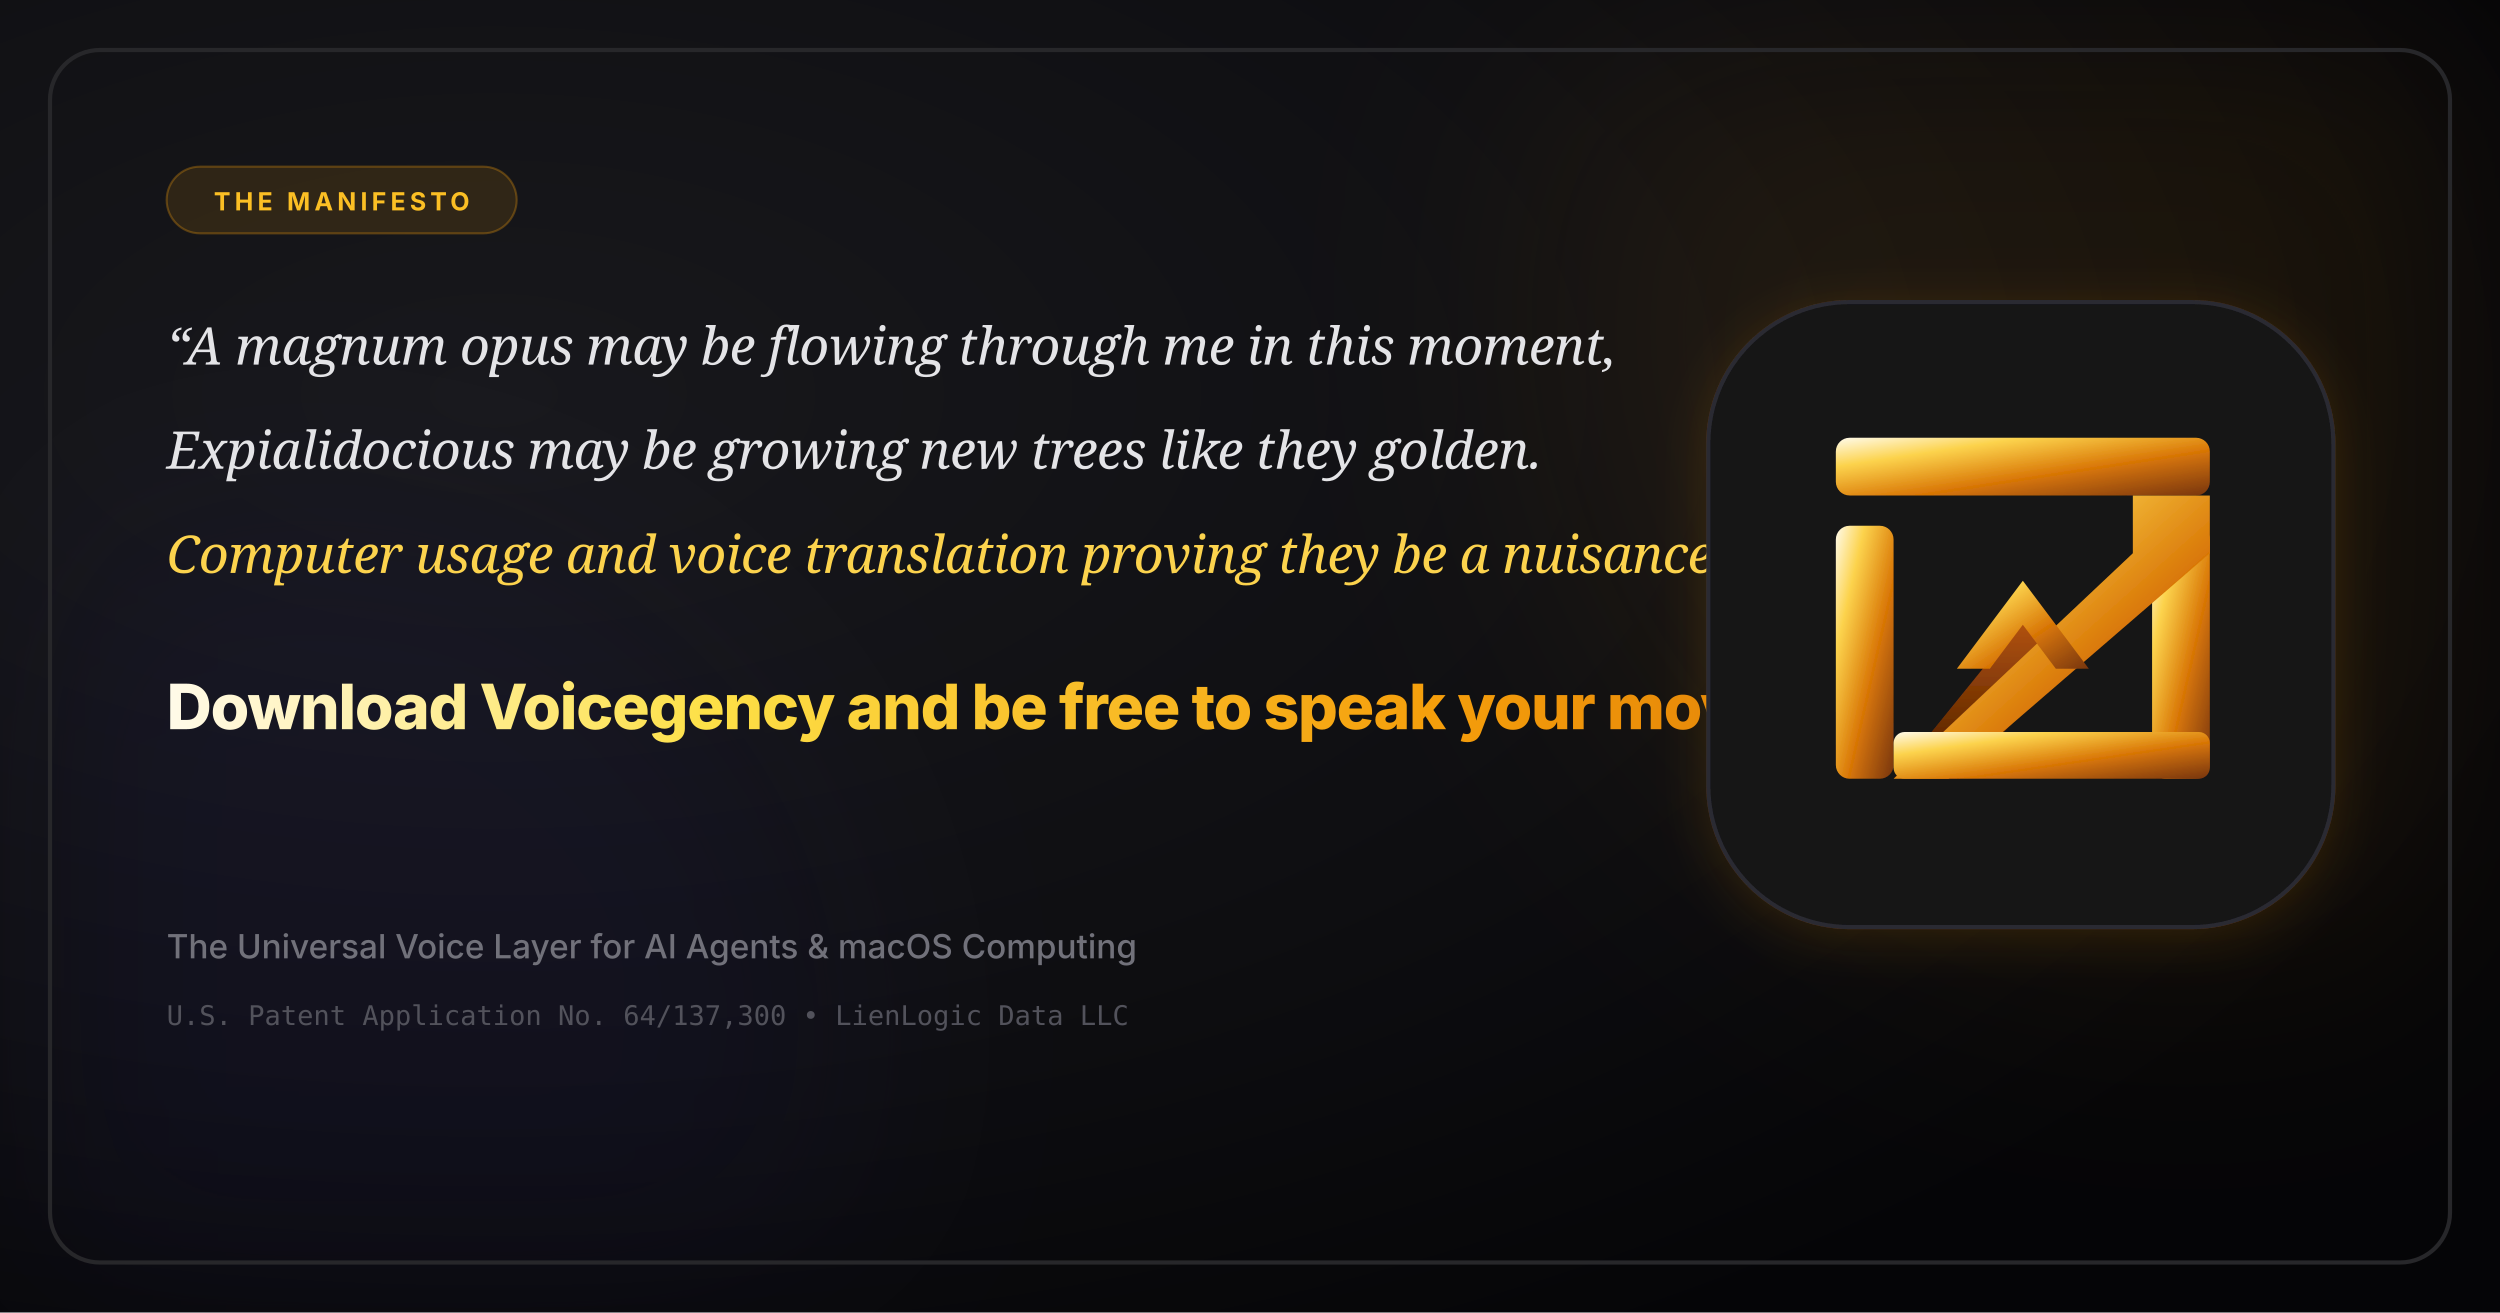
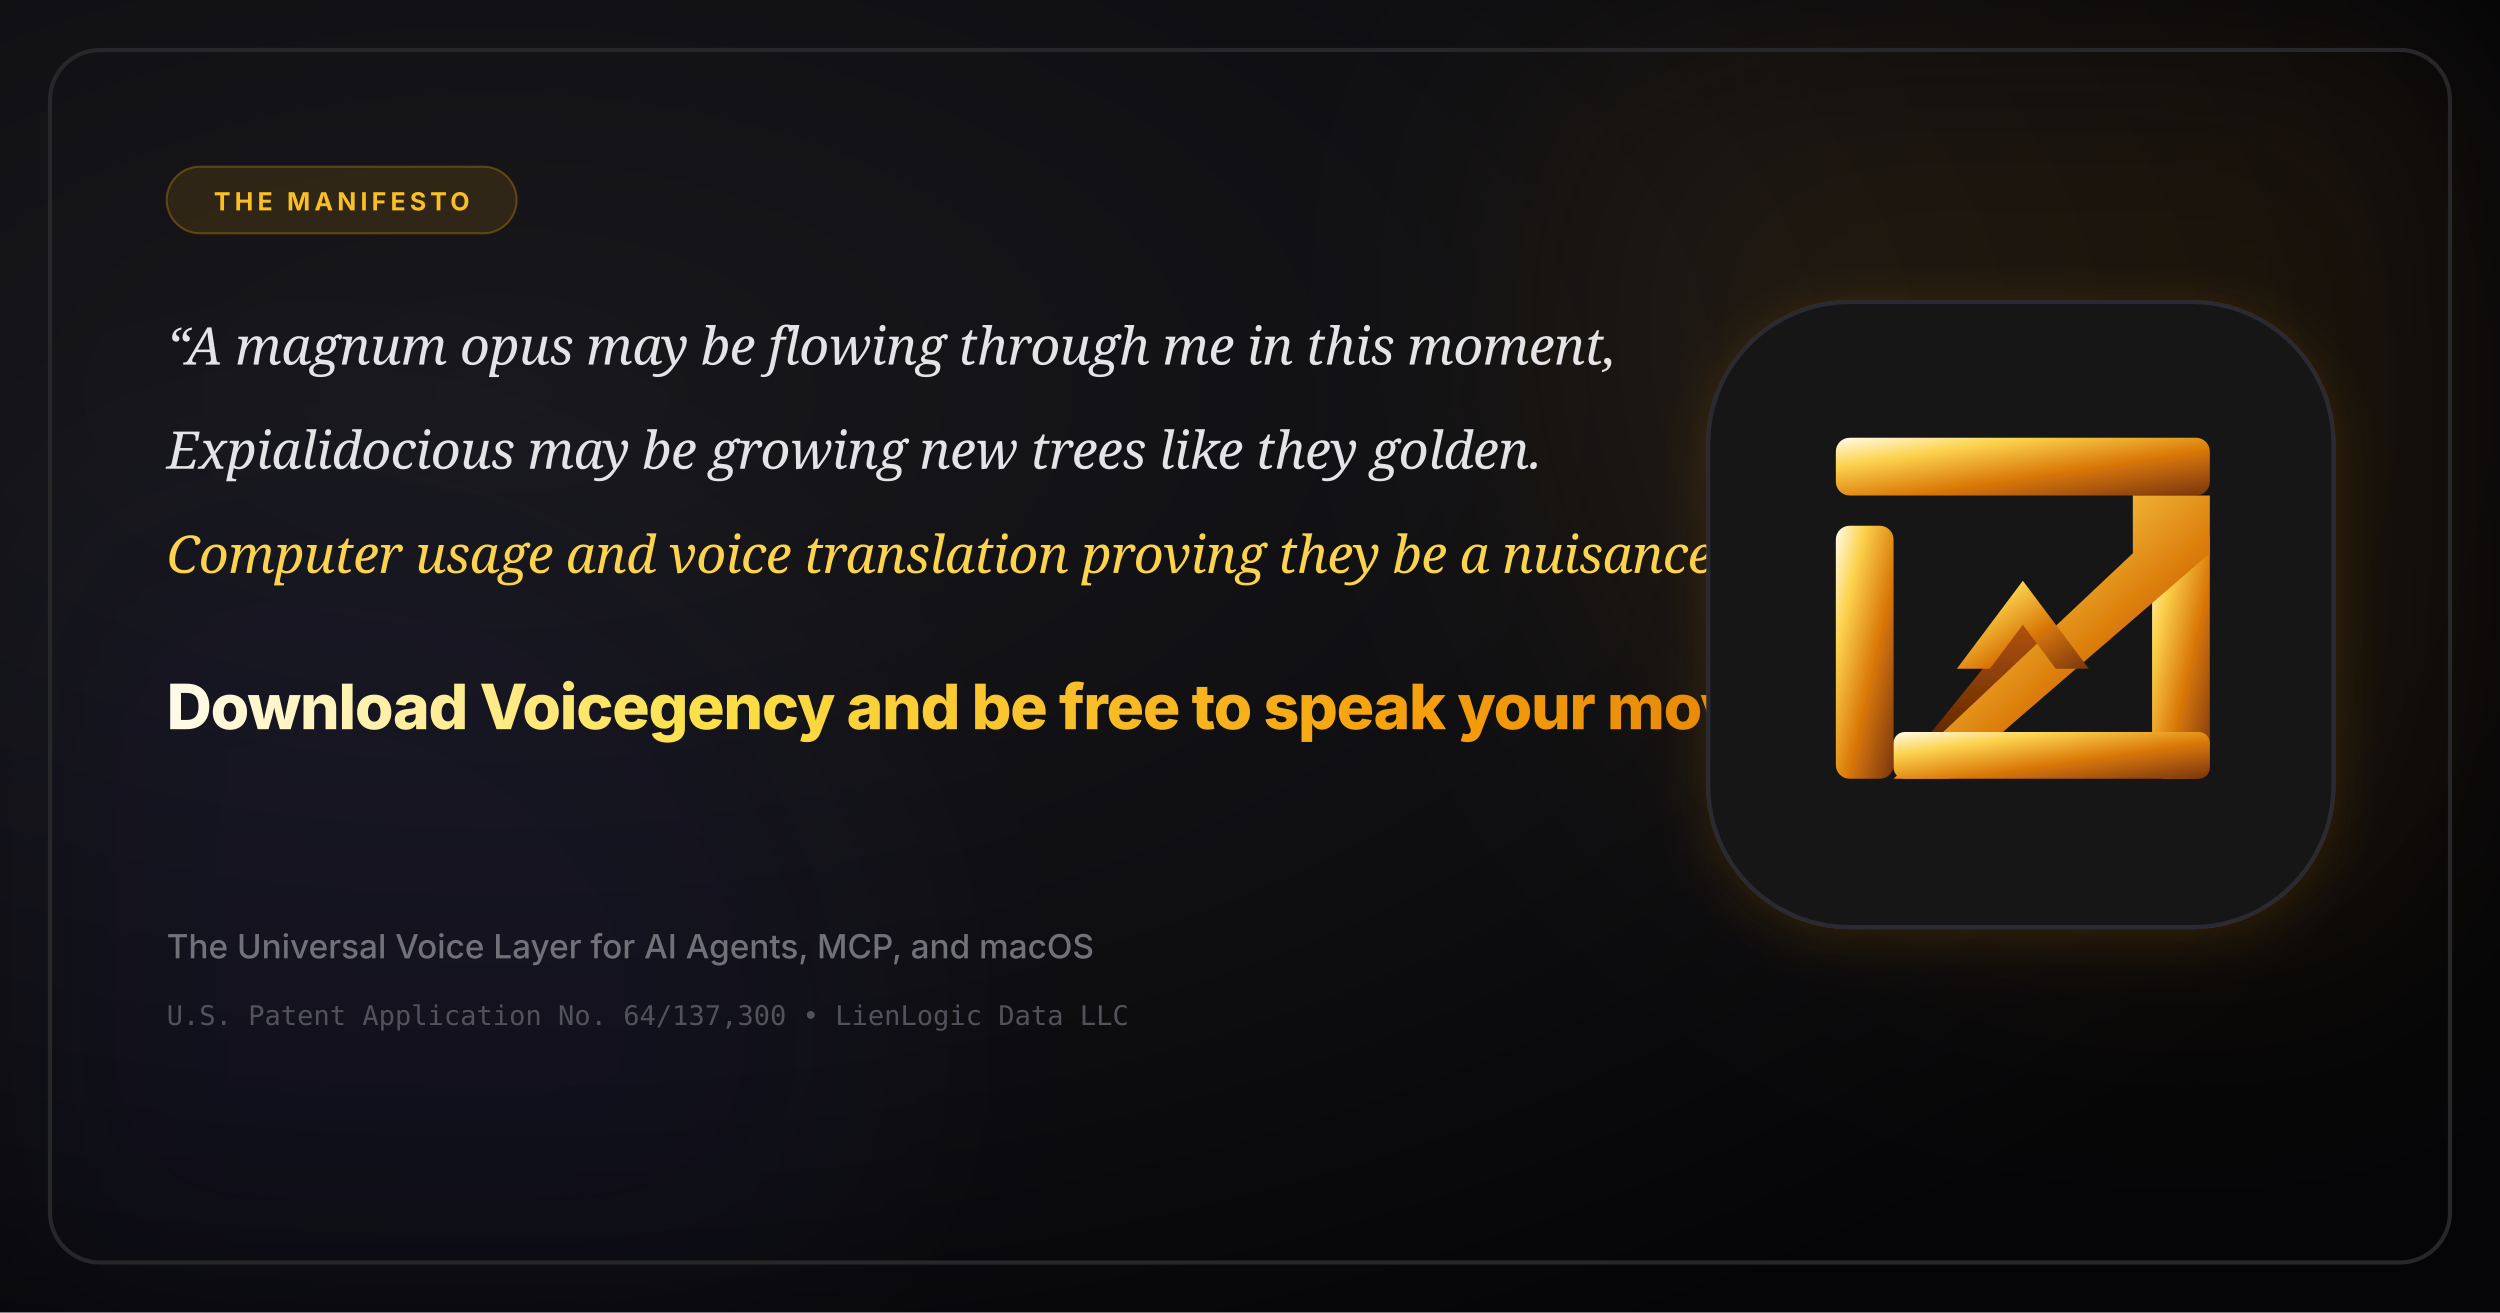
<svg xmlns="http://www.w3.org/2000/svg" viewBox="0 0 1200 630" width="1200" height="630">
  <defs>
    <radialGradient id="promoBg" cx="20%" cy="30%" r="85%">
      <stop offset="0%" stop-color="#18181c" />
      <stop offset="60%" stop-color="#0e0e11" />
      <stop offset="100%" stop-color="#050507" />
    </radialGradient>
    <linearGradient id="goldText" x1="0%" y1="0%" x2="100%" y2="0%">
      <stop offset="0%" stop-color="#FFFBEB" />
      <stop offset="30%" stop-color="#FDE047" />
      <stop offset="70%" stop-color="#F59E0B" />
      <stop offset="100%" stop-color="#D97706" />
    </linearGradient>
    <linearGradient id="goldTitanium2" x1="0%" y1="0%" x2="100%" y2="100%">
      <stop offset="0%" stop-color="#FFFBEB" />
      <stop offset="25%" stop-color="#FCD34D" />
      <stop offset="60%" stop-color="#D97706" />
      <stop offset="100%" stop-color="#78350F" />
    </linearGradient>
    <linearGradient id="goldShadow2" x1="0%" y1="0%" x2="0%" y2="100%">
      <stop offset="0%" stop-color="#B45309" />
      <stop offset="100%" stop-color="#451A03" />
    </linearGradient>
    <filter id="cardGlow" x="-20%" y="-20%" width="140%" height="140%">
      <feDropShadow dx="0" dy="16" stdDeviation="24" flood-color="#000000" flood-opacity="0.8" />
      <feDropShadow dx="0" dy="4" stdDeviation="12" flood-color="#F59E0B" flood-opacity="0.15" />
    </filter>
  </defs>
  <rect width="1200" height="630" fill="url(#promoBg)" />
  <circle cx="1050" cy="150" r="300" fill="#F59E0B" opacity="0.08" filter="blur(70px)" />
  <circle cx="150" cy="500" r="260" fill="#4F46E5" opacity="0.06" filter="blur(60px)" />
  <rect x="24" y="24" width="1152" height="582" rx="24" fill="none" stroke="#27272a" stroke-width="2" />
  <g transform="translate(80, 80)">
    <rect x="0" y="0" width="168" height="32" rx="16" fill="#F59E0B" fill-opacity="0.12" stroke="#F59E0B" stroke-opacity="0.3" stroke-width="1" />
    <text x="84" y="21" fill="#FBBF24" font-family="-apple-system, BlinkMacSystemFont, 'SF Pro Display', sans-serif" font-size="12" font-weight="700" letter-spacing="2" text-anchor="middle">THE MANIFESTO</text>
    <text x="0" y="95" fill="#E4E4E7" font-family="Georgia, serif" font-style="italic" font-size="25" letter-spacing="-0.01em">
      “A magnum opus may be flowing through me in this moment,
    </text>
    <text x="0" y="145" fill="#E4E4E7" font-family="Georgia, serif" font-style="italic" font-size="25" letter-spacing="-0.01em">
      Expialidocious may be growing new trees like they golden.
    </text>
    <text x="0" y="195" fill="#FCD34D" font-family="Georgia, serif" font-style="italic" font-size="25" letter-spacing="-0.01em">
      Computer usage and voice translation proving they be a nuisance,
    </text>
    <text x="0" y="270" fill="url(#goldText)" font-family="-apple-system, BlinkMacSystemFont, 'SF Pro Display', sans-serif" font-weight="800" font-size="30" letter-spacing="-0.02em">
      Download Voicegency and be free to speak your movement.”
    </text>
    <text x="0" y="380" fill="#71717A" font-family="-apple-system, BlinkMacSystemFont, 'SF Pro Display', sans-serif" font-size="16" font-weight="500">
-       The Universal Voice Layer for AI Agents &amp; macOS Computing
+       The Universal Voice Layer for AI Agents, MCP, and macOS
    </text>
    <text x="0" y="412" fill="#52525B" font-family="ui-monospace, monospace" font-size="13">
      U.S. Patent Application No. 64/137,300 • LienLogic Data LLC
    </text>
  </g>
  <g transform="translate(820, 145)" filter="url(#cardGlow)">
    <rect width="300" height="300" rx="68" fill="#141417" stroke="#2a2a30" stroke-width="2" />
    <g transform="translate(-18, -22) scale(0.66)">
      <rect x="120" y="132" width="272" height="42" rx="10" fill="url(#goldTitanium2)" />
      <rect x="120" y="196" width="42" height="184" rx="10" fill="url(#goldTitanium2)" />
      <rect x="350" y="196" width="42" height="184" rx="10" fill="url(#goldTitanium2)" />
      <path d="M 162 380 L 256 264 L 286 300 L 210 380 Z" fill="url(#goldShadow2)" />
      <path d="M 392 174 L 392 216 L 202 380 L 162 380 L 336 216 L 336 174 Z" fill="url(#goldTitanium2)" />
      <polygon points="256,236 304,300 280,300 256,268 232,300 208,300" fill="url(#goldTitanium2)" />
      <rect x="162" y="346" width="230" height="34" rx="8" fill="url(#goldTitanium2)" />
    </g>
  </g>
</svg>
